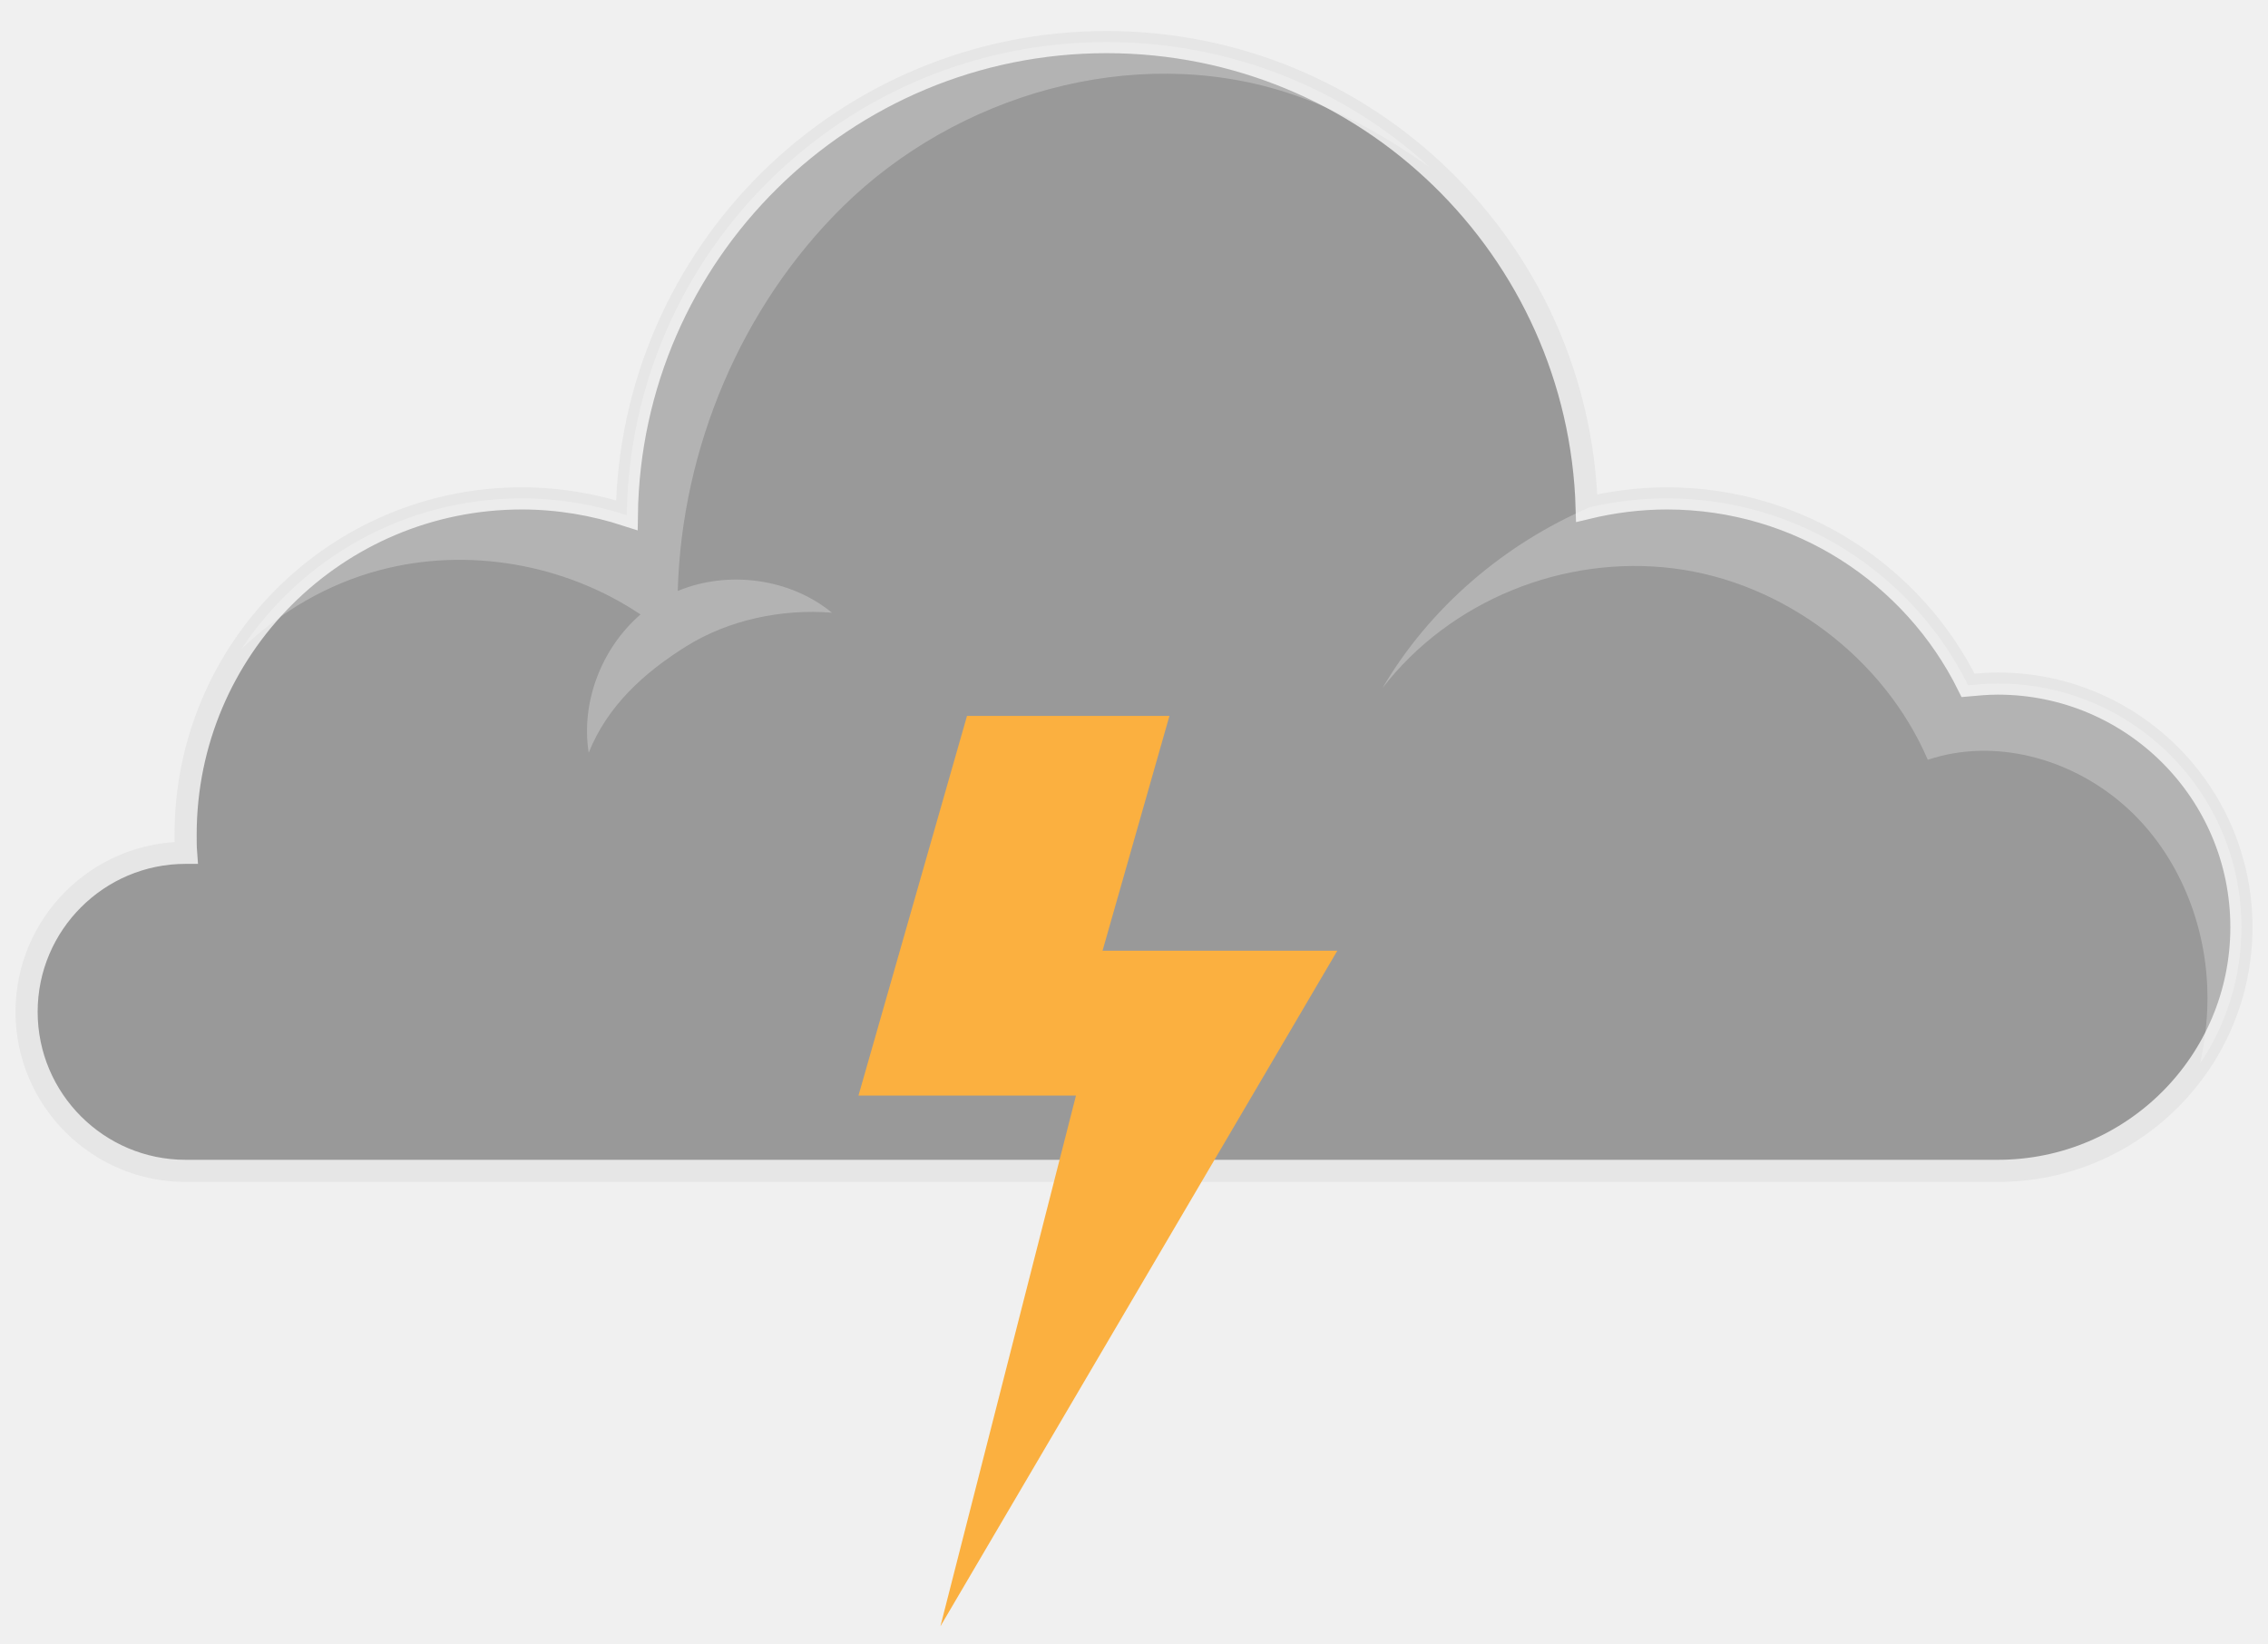
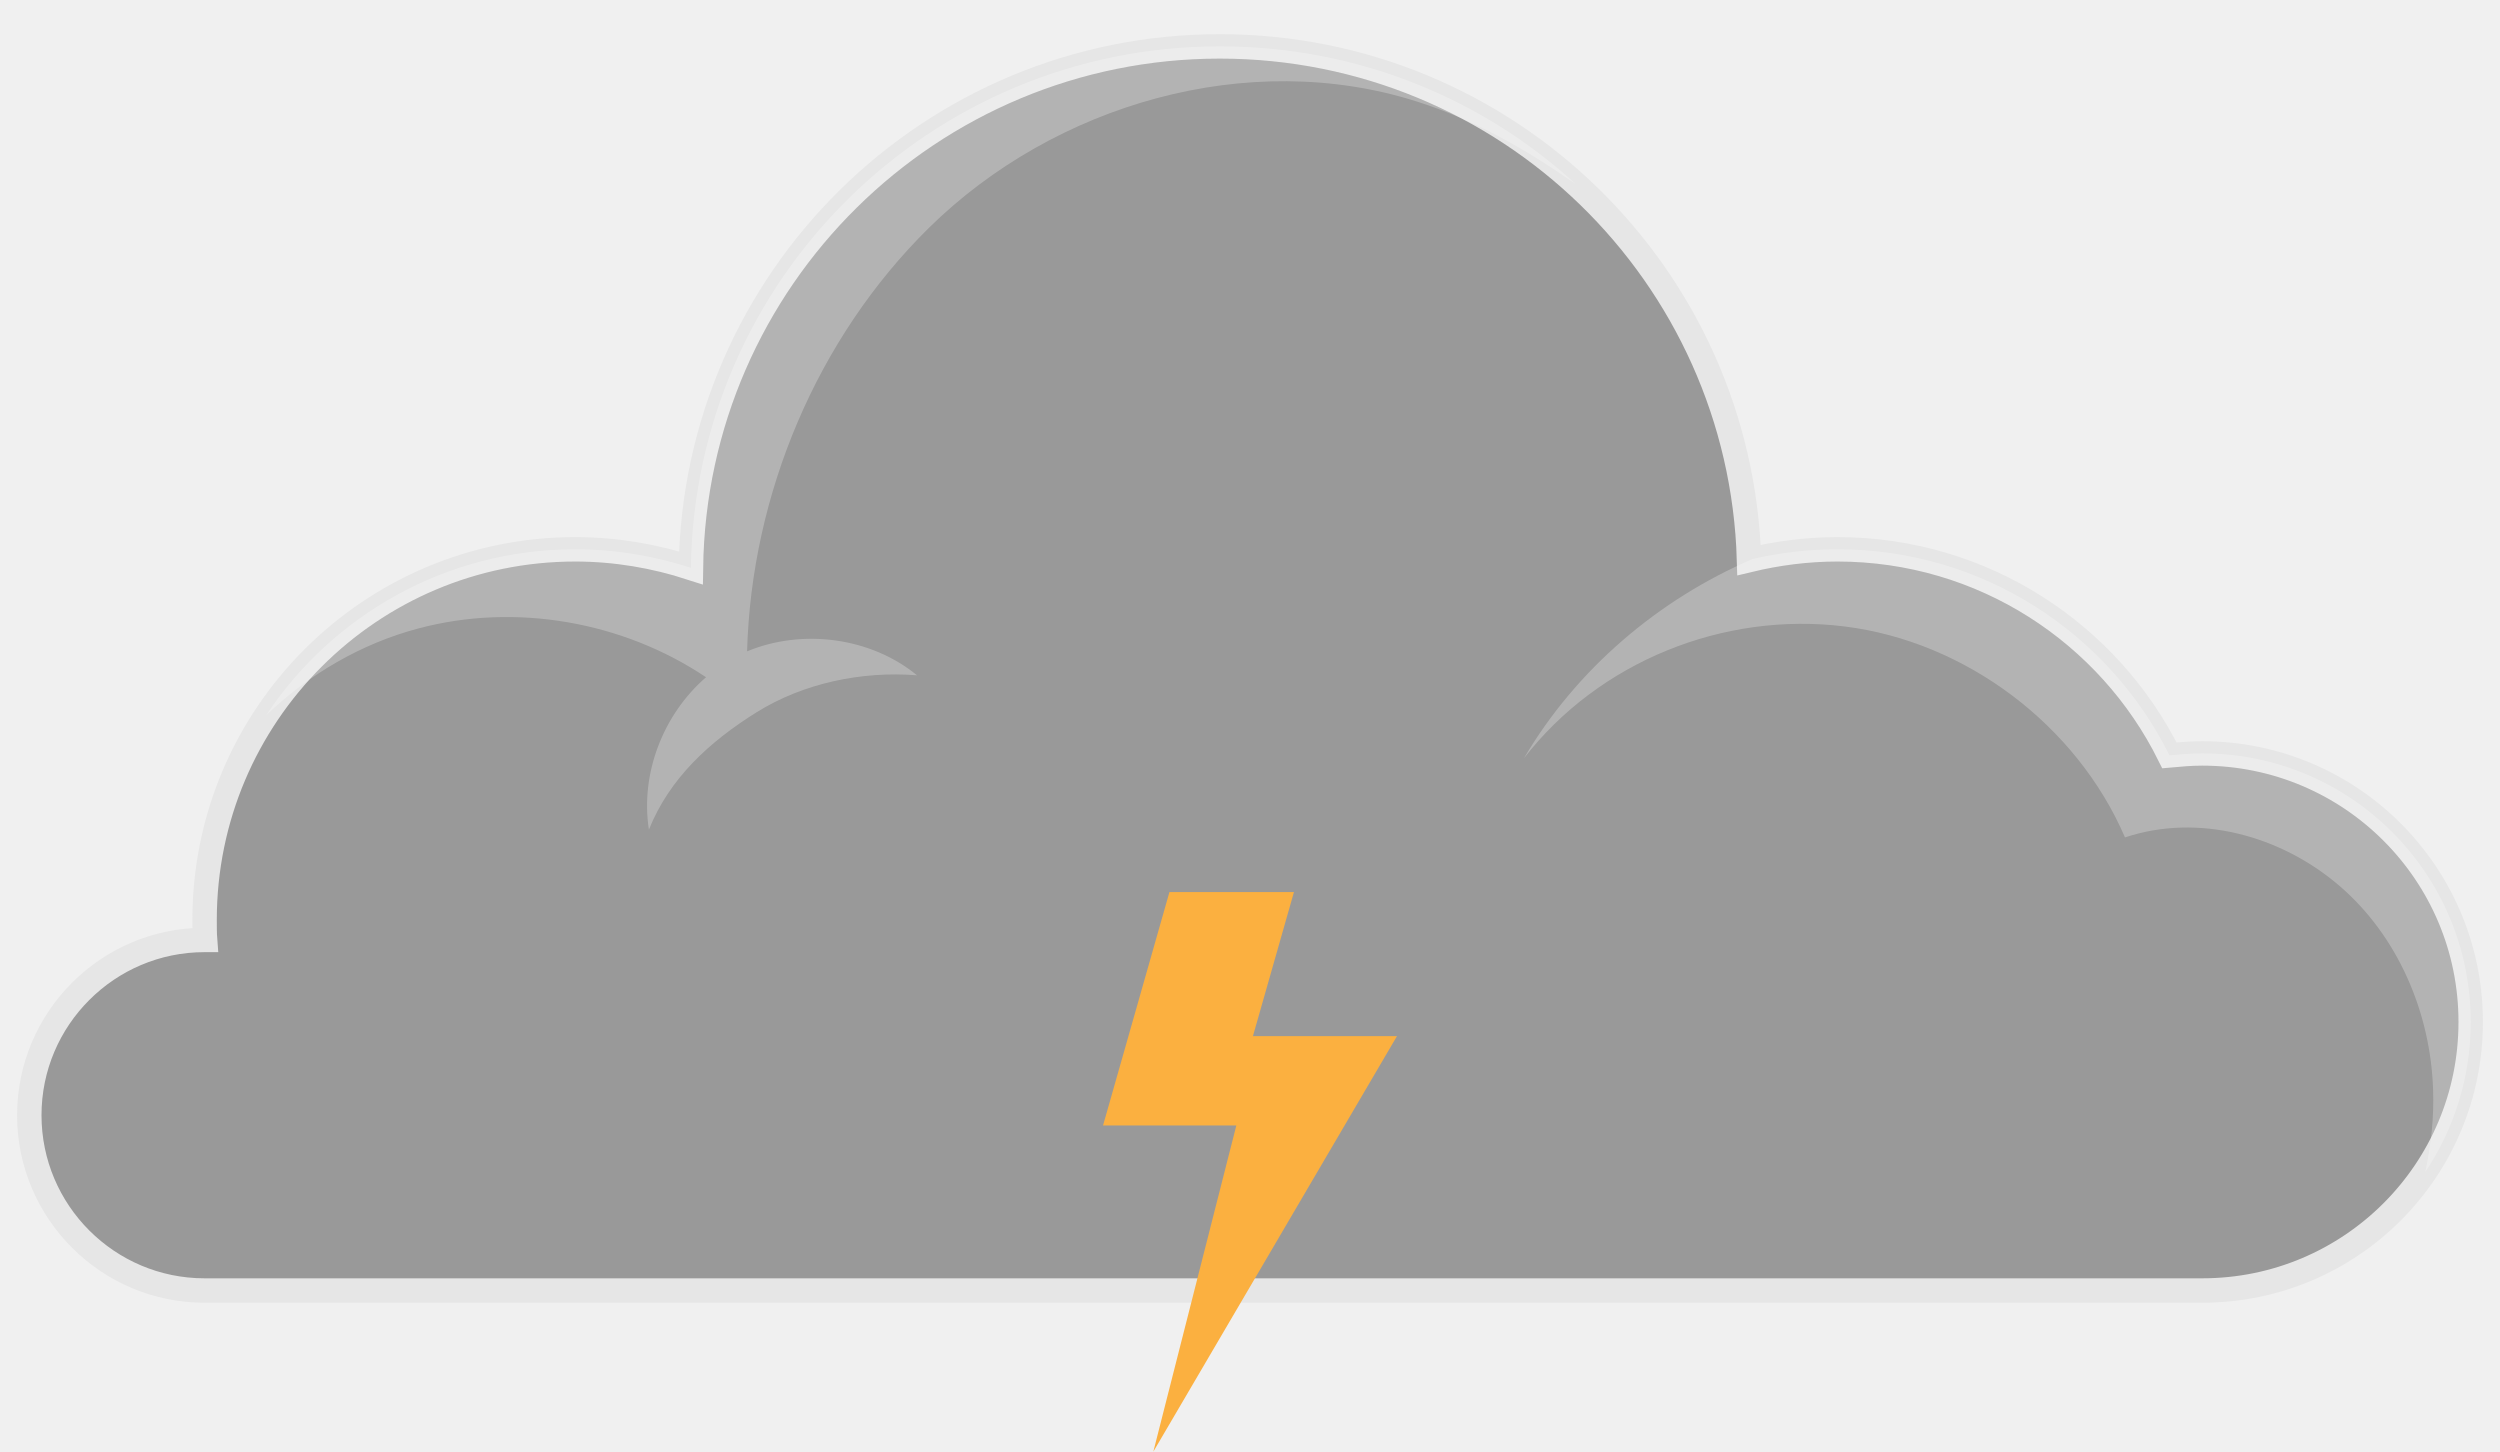
- <svg xmlns="http://www.w3.org/2000/svg" version="1.1" id="Layer_1" x="0px" y="0px" viewBox="0 0 512 371" style="enable-background:new 0 0 512 371;" xml:space="preserve">
+ <svg xmlns="http://www.w3.org/2000/svg" version="1.1" id="Layer_1" x="0px" y="0px" viewBox="0 0 512 297.3" style="enable-background:new 0 0 512 297.3;" xml:space="preserve">
  <style type="text/css">
	.st0{fill:#999999;stroke:#E6E6E6;stroke-width:5;stroke-miterlimit:10;}
	.st1{opacity:0.26;}
	.st2{fill:#FFFFFF;}
	.st3{fill:#FBB040;}
</style>
  <g>
    <g>
-       <path class="st0" d="M451,154.3c-2.3,0-4.5,0.2-6.7,0.4c-12.4-25-38.2-42.2-68-42.2c-6.2,0-12.3,0.8-18.1,2.2    C356.5,56.3,308.6,9.5,249.8,9.5c-59.3,0-107.5,47.7-108.3,106.8c-7.4-2.4-15.4-3.8-23.7-3.8c-41.9,0-75.9,34-75.9,75.9    c0,1.4,0,2.8,0.1,4.1c0,0-0.1,0-0.1,0C22.1,192.5,6,208.6,6,228.4c0,19.8,16.1,35.9,35.9,35.9H451c30.4,0,55-24.6,55-55    C506,178.9,481.4,154.3,451,154.3z" />
+       <path class="st0" d="M451,154.3c-2.3,0-4.5,0.2-6.7,0.4c-12.4-25-38.2-42.2-68-42.2c-6.2,0-12.3,0.8-18.1,2.2    C356.5,56.3,308.6,9.5,249.8,9.5c-59.3,0-107.5,47.7-108.3,106.8c-7.4-2.4-15.4-3.8-23.7-3.8c-41.9,0-75.9,34-75.9,75.9    c0,1.4,0,2.8,0.1,4.1h-0.1C22.1,192.5,6,208.6,6,228.4s16.1,35.9,35.9,35.9H451c30.4,0,55-24.6,55-55S481.4,154.3,451,154.3z" />
      <g class="st1">
-         <path class="st2" d="M249.8,9.5c-59.3,0-107.5,47.7-108.3,106.8c-7.4-2.4-15.4-3.8-23.7-3.8c-26.4,0-49.7,13.5-63.3,34     c8.7-8.4,19.5-14.7,31.2-17.8c19.9-5.3,41.9-1.4,58.9,10c-8.8,7.6-13.5,19.8-11.7,31.2c4.2-10.5,12.4-18,22-24     c9.6-6,21.6-8.5,32.9-7.6c-9.5-7.8-23.5-9.6-34.8-4.9c0.9-32.2,14.3-64.1,37.2-86.7c25.8-25.4,65.5-36.9,100-25.9     c11.7,3.7,22.4,9.8,32.5,16.9C303.6,20.2,278,9.5,249.8,9.5z" />
+         <path class="st2" d="M249.8,9.5c-59.3,0-107.5,47.7-108.3,106.8c-7.4-2.4-15.4-3.8-23.7-3.8c-26.4,0-49.7,13.5-63.3,34     c8.7-8.4,19.5-14.7,31.2-17.8c19.9-5.3,41.9-1.4,58.9,10c-8.8,7.6-13.5,19.8-11.7,31.2c4.2-10.5,12.4-18,22-24s21.6-8.5,32.9-7.6     c-9.5-7.8-23.5-9.6-34.8-4.9c0.9-32.2,14.3-64.1,37.2-86.7c25.8-25.4,65.5-36.9,100-25.9c11.7,3.7,22.4,9.8,32.5,16.9     C303.6,20.2,278,9.5,249.8,9.5z" />
        <path class="st2" d="M506,209.3c0-30.4-24.6-55-55-55c-2.3,0-4.5,0.2-6.7,0.4c-12.4-25-38.2-42.2-68-42.2c-6,0-11.8,0.7-17.4,2     c-19.3,8.3-36.1,22.6-46.8,40.8c15.3-19.8,40.9-30.1,65.7-27c24.8,3.1,47.5,20.2,57.4,43.2c15-5,31.9-0.4,43.9,9.9     c12,10.3,18.7,26,19.2,41.8c0.2,5.6-0.4,11.3-1.6,16.8C502.6,231.2,506,220.6,506,209.3z" />
      </g>
    </g>
-     <polygon class="st3" points="264,161.6 218.3,161.6 193.8,247.3 242.9,247.3 212.3,367.1 301.9,214.6 248.9,214.6  " />
+     <polygon class="st3" points="265,182.7 239.5,182.7 225.9,230.5 253.2,230.5 236.2,297.3 286.1,212.2 256.6,212.2  " />
  </g>
</svg>
